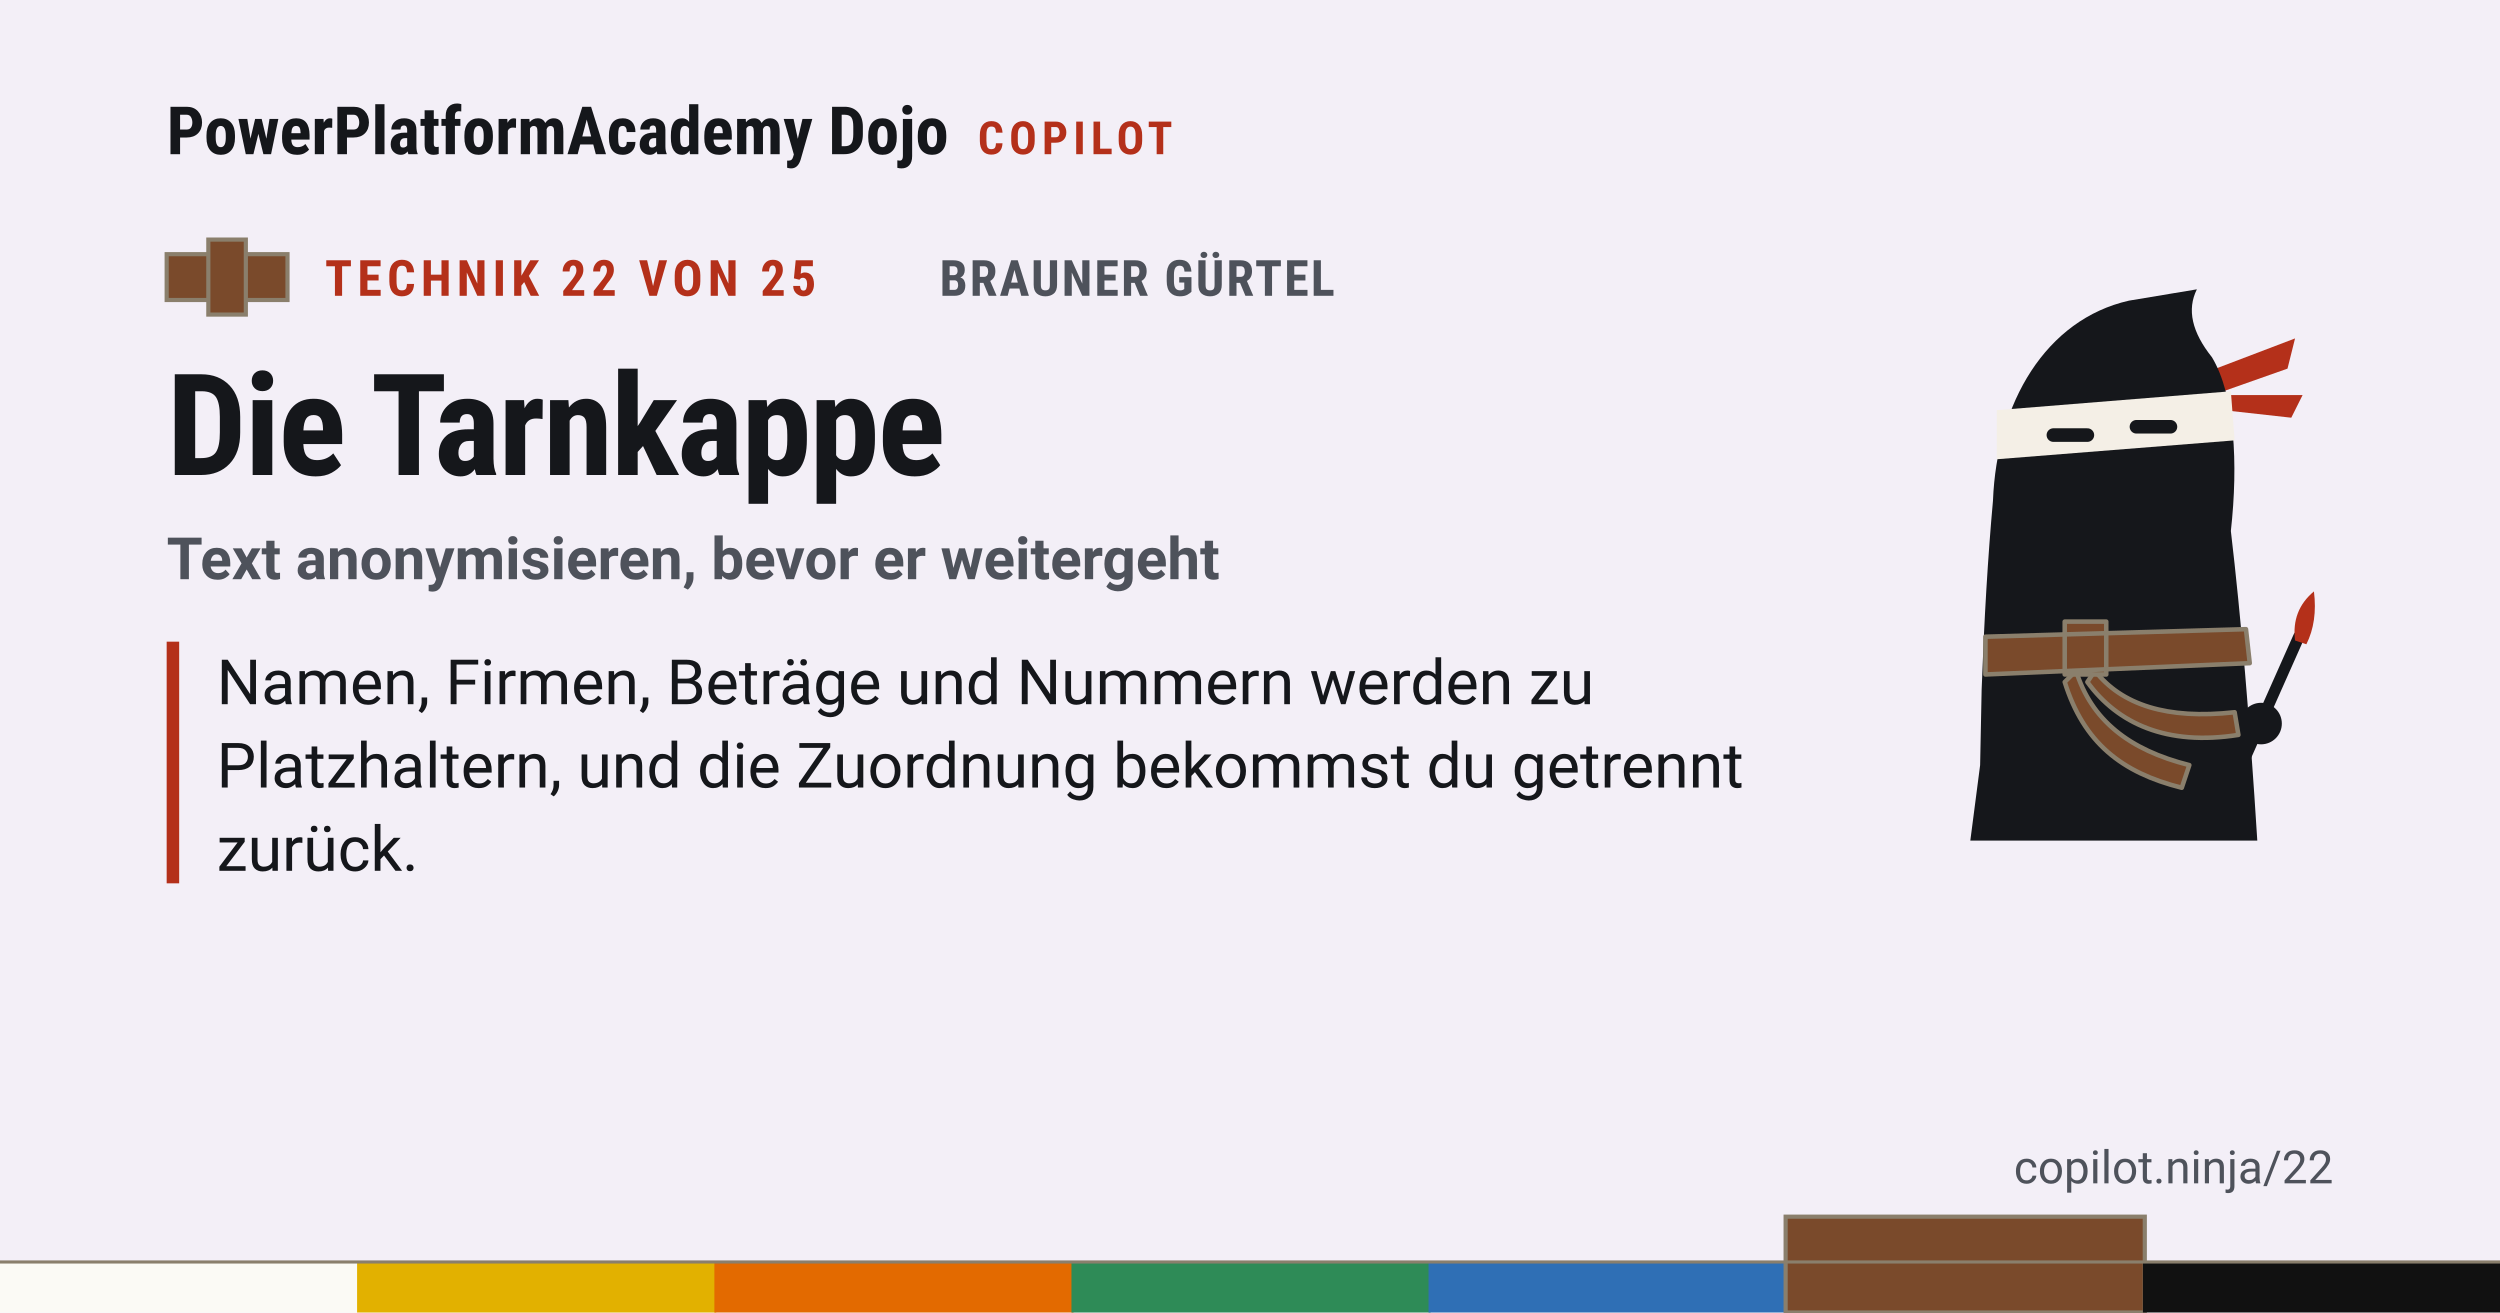
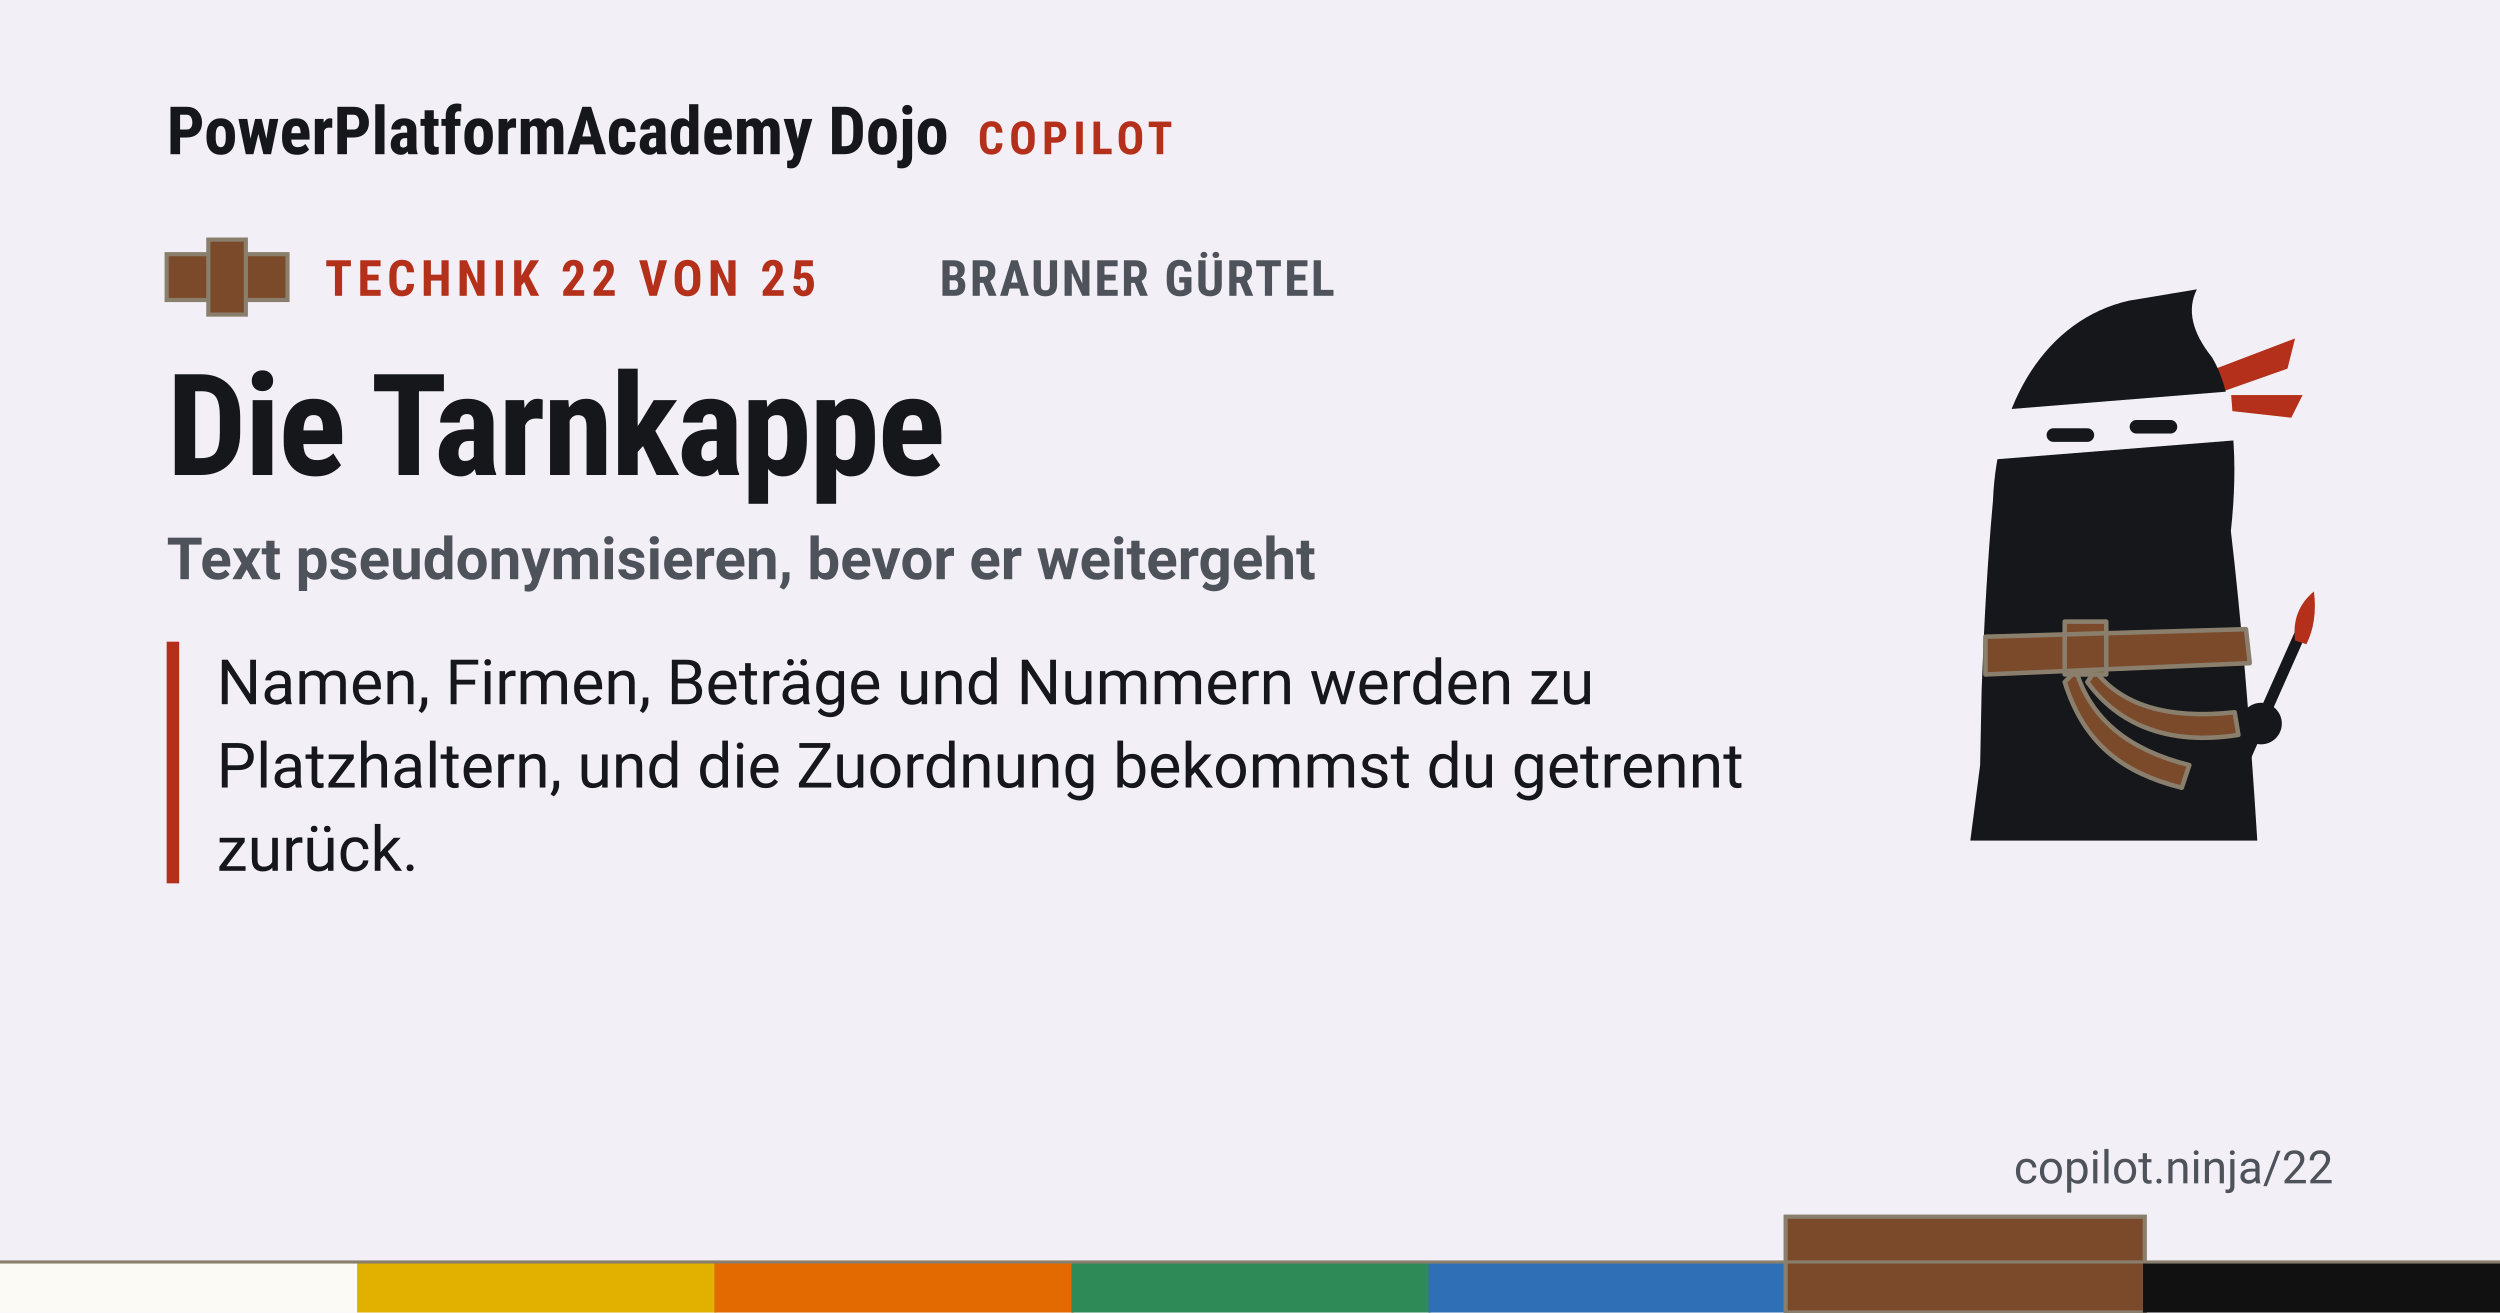
<svg xmlns="http://www.w3.org/2000/svg" width="1200" height="630" viewBox="0 0 1200 630" role="img" aria-label="Technik 22: Die Tarnkappe. Namen, Firmen, Beträge und Nummern werden zu Platzhaltern, und die Zuordnung bekommst du getrennt zurück.">
  <rect width="1200" height="630" fill="#F3EFF7" />
  <text x="80" y="74" font-family="Bahnschrift, 'Avenir Next Condensed', 'Roboto Condensed', 'Arial Narrow', sans-serif" font-stretch="condensed" font-weight="600" font-size="32" fill="#15171B">PowerPlatformAcademy Dojo<tspan font-weight="700" font-size="22" letter-spacing="2.5" fill="#B4301A" dx="14">COPILOT</tspan>
  </text>
  <rect x="80" y="122" width="58" height="22" fill="#7A4A2B" stroke="#8A7F6C" stroke-width="2" />
  <rect x="100" y="115" width="18" height="36" fill="#7A4A2B" stroke="#8A7F6C" stroke-width="2" />
  <text x="156" y="142" font-family="Bahnschrift, 'Avenir Next Condensed', 'Roboto Condensed', 'Arial Narrow', sans-serif" font-weight="700" font-size="24" letter-spacing="2.5" fill="#B4301A">TECHNIK 22 VON 25</text>
  <text x="451" y="142" font-family="Bahnschrift, 'Avenir Next Condensed', 'Roboto Condensed', 'Arial Narrow', sans-serif" font-weight="600" font-size="24" letter-spacing="1" fill="#4E525B">BRAUNER GÜRTEL</text>
  <text x="80" y="228" font-size="68" font-family="Bahnschrift, 'Avenir Next Condensed', 'Roboto Condensed', 'Arial Narrow', sans-serif" font-weight="700" fill="#15171B" letter-spacing="-1">Die Tarnkappe</text>
-   <text x="80" y="278" font-size="28" font-family="'Segoe UI', system-ui, -apple-system, Roboto, Arial, sans-serif" font-weight="600" fill="#4E525B">Text anonymisieren, bevor er weitergeht</text>
+   <text x="80" y="278" font-size="28" font-family="'Segoe UI', system-ui, -apple-system, Roboto, Arial, sans-serif" font-weight="600" fill="#4E525B">Text pseudonymisieren, bevor er weitergeht</text>
  <rect x="80" y="308" width="6" height="116" fill="#B4301A" />
  <text x="104" y="338" font-size="30" font-family="'Segoe UI', system-ui, -apple-system, Roboto, Arial, sans-serif" fill="#15171B">Namen, Firmen, Beträge und Nummern werden zu</text>
  <text x="104" y="378" font-size="30" font-family="'Segoe UI', system-ui, -apple-system, Roboto, Arial, sans-serif" fill="#15171B">Platzhaltern, und die Zuordnung bekommst du getrennt</text>
  <text x="104" y="418" font-size="30" font-family="'Segoe UI', system-ui, -apple-system, Roboto, Arial, sans-serif" fill="#15171B">zurück.</text>
  <svg x="902" y="128" width="218" height="290" viewBox="0 0 120 160">
-     <style>.t-koerper{fill:#15171B}.t-gesicht{fill:#F4EFE6}.t-augen{fill:none;stroke:#15171B;stroke-width:3.6;stroke-linecap:round}.t-band,.t-pinsel-spitze{fill:#B4301A}.t-guertel,.t-guertel-enden{fill:#7A4A2B;stroke:#8A7F6C;stroke-width:1.2;stroke-linejoin:round}.t-pinsel-stiel{fill:none;stroke:#15171B;stroke-width:3;stroke-linecap:round}.t-hand{fill:#15171B}.t-rolle,.t-strich{display:none}</style>
+     <style>.t-koerper{fill:#15171B}.t-gesicht{fill:#F3EFF7}.t-augen{fill:none;stroke:#15171B;stroke-width:3.6;stroke-linecap:round}.t-band,.t-pinsel-spitze{fill:#B4301A}.t-guertel,.t-guertel-enden{fill:#7A4A2B;stroke:#8A7F6C;stroke-width:1.2;stroke-linejoin:round}.t-pinsel-stiel{fill:none;stroke:#15171B;stroke-width:3;stroke-linecap:round}.t-hand{fill:#15171B}.t-rolle,.t-strich{display:none}</style>
    <g class="t-figur">
      <path class="t-band" d="M89 27l21-8-2 8-17 6zM90 34h22l-3 6-18-2z" />
      <path class="t-koerper" d="M24 152l2.6-20 .4-20q1-28 3-50c1-26 14-48 36-53l18-3q-4 8 4 18c6 10 7 28 5 46q4 34 7 82z" />
      <path class="t-gesicht" d="M31 38l62-5 1 13-63 5z" />
      <path class="t-augen" d="M46 44.6h9M68 42.4h9" />
      <g class="t-rolle">
        <path class="t-rolle-blatt" d="M30 114h60v18H30z" />
        <path class="t-rolle-zeilen" d="M38 120h40M38 126h28" />
        <path class="t-rolle-enden" d="M25 111h6v24h-6zM89 111h6v24h-6z" />
      </g>
      <path class="t-guertel-enden" d="M52 107c4 13 14 21 30 25l-2 6c-16-4-26-12-31-28zM57 107c7 9 19 13 37 11l1 6c-19 3-32-3-40-14z" />
      <path class="t-guertel" d="M28 98l69-2 1 9-70 3zM49 94h11v14H49z" />
      <g class="t-pinsel">
        <path class="t-pinsel-stiel" d="M95 134l16-36" />
        <path class="t-pinsel-spitze" d="M110 99q-1-8 5-13 1 8-2 14z" />
        <circle class="t-hand" cx="101" cy="121" r="5.5" />
      </g>
      <path class="t-strich" pathLength="1" d="M24 152l2.6-20 .4-20q1-28 3-50c1-26 14-48 36-53l18-3q-4 8 4 18c6 10 7 28 5 46q4 34 7 82z" />
    </g>
  </svg>
  <text x="1120" y="568" text-anchor="end" font-family="'Segoe UI', system-ui, -apple-system, Roboto, Arial, sans-serif" font-size="22" fill="#4E525B">copilot.ninja/22</text>
  <rect x="0.0" y="606" width="172.4" height="24" fill="#FBFAF5" />
  <rect x="171.4" y="606" width="172.4" height="24" fill="#E2B100" />
  <rect x="342.9" y="606" width="172.4" height="24" fill="#E36A00" />
  <rect x="514.3" y="606" width="172.4" height="24" fill="#2E8B57" />
  <rect x="685.7" y="606" width="172.4" height="24" fill="#2F6FB5" />
  <rect x="857.1" y="584" width="172.4" height="46" fill="#7A4A2B" stroke="#8A7F6C" stroke-width="2" />
  <rect x="1028.6" y="606" width="172.4" height="24" fill="#111111" />
  <rect x="0" y="605" width="1200" height="1.5" fill="#8A7F6C" />
</svg>
